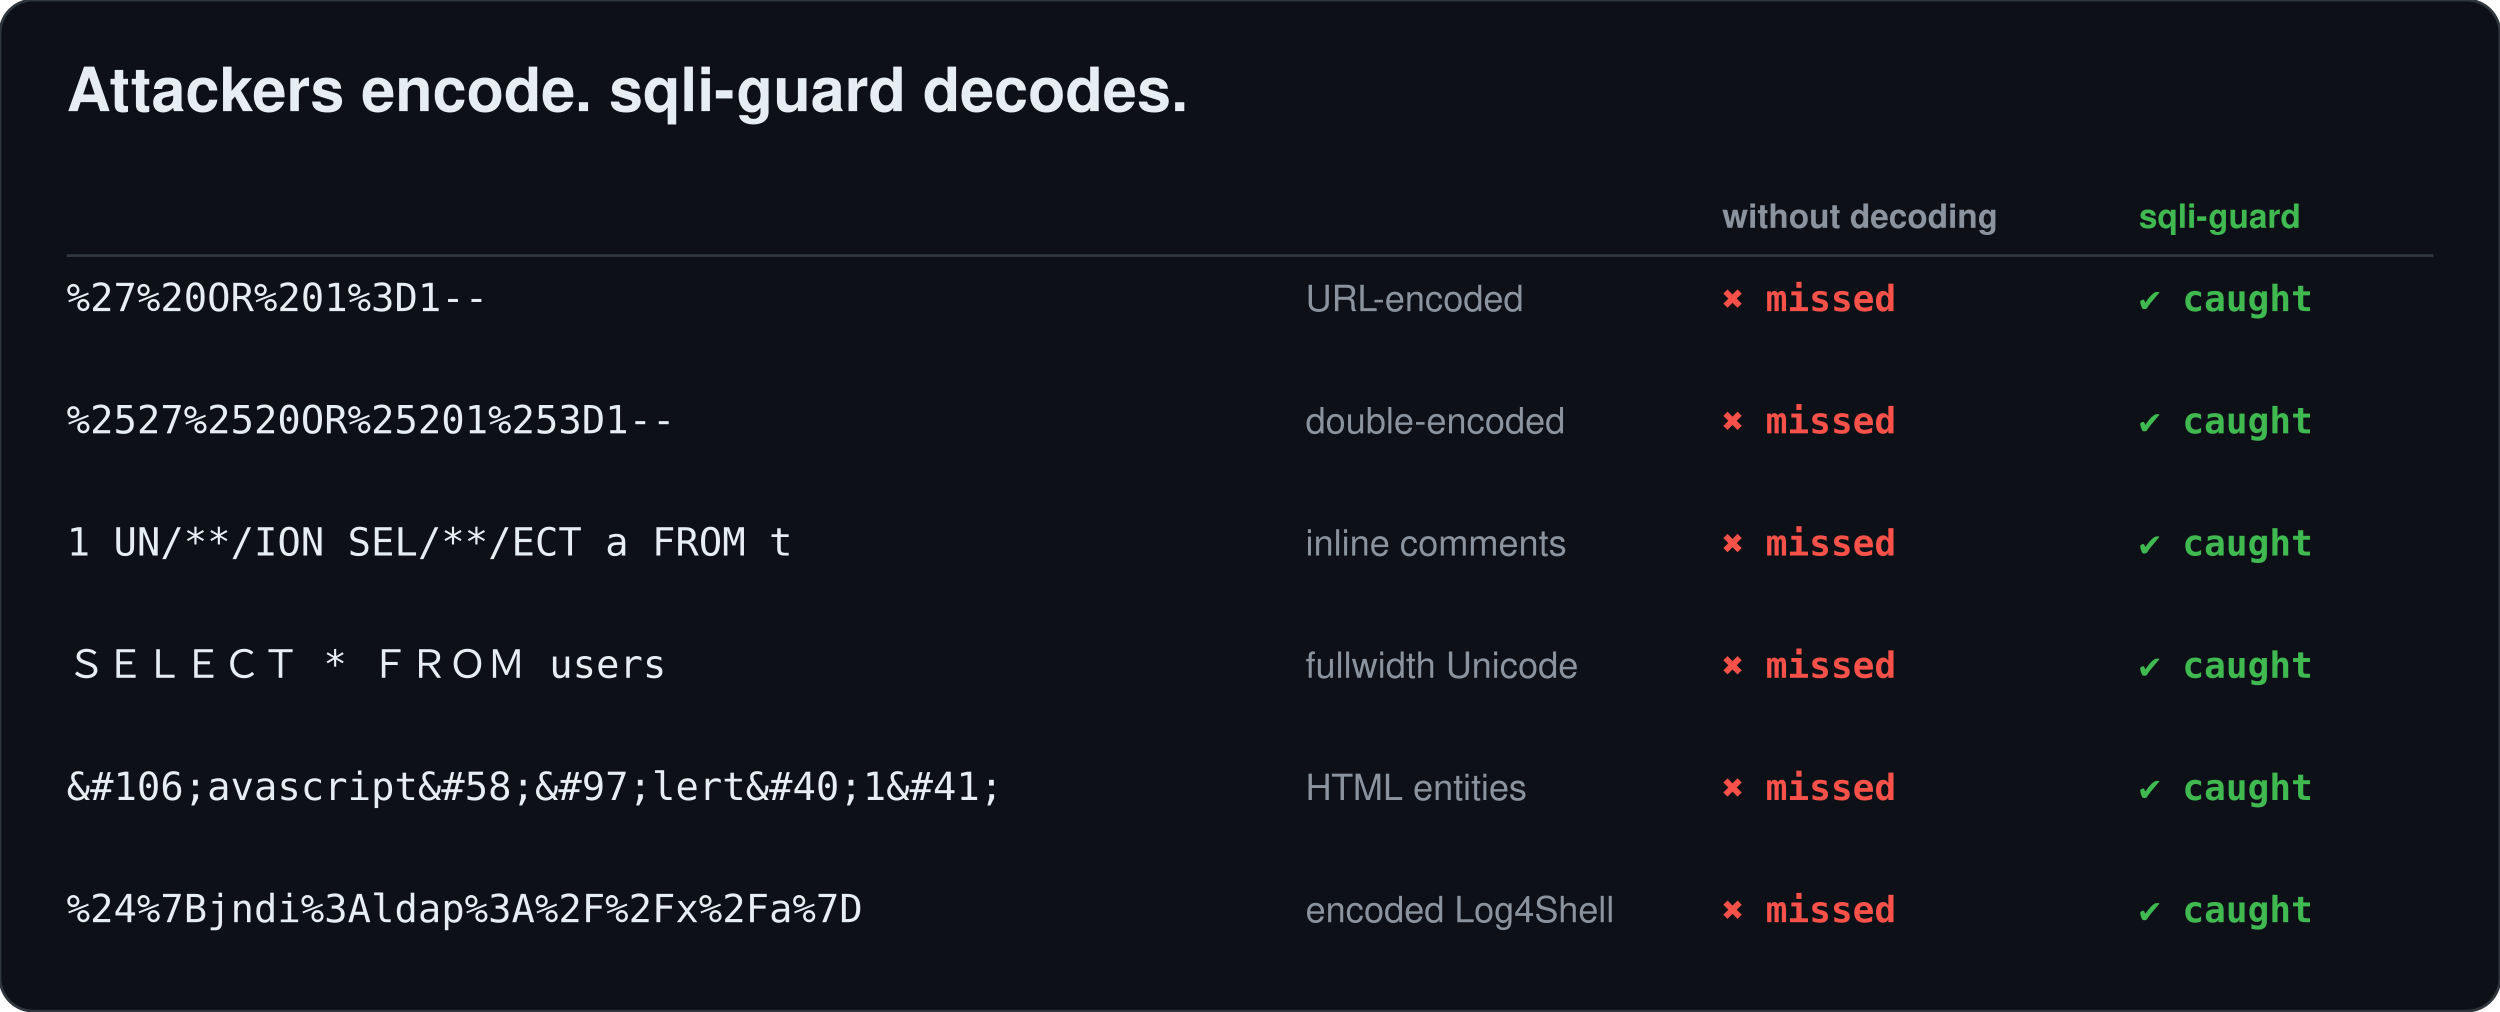
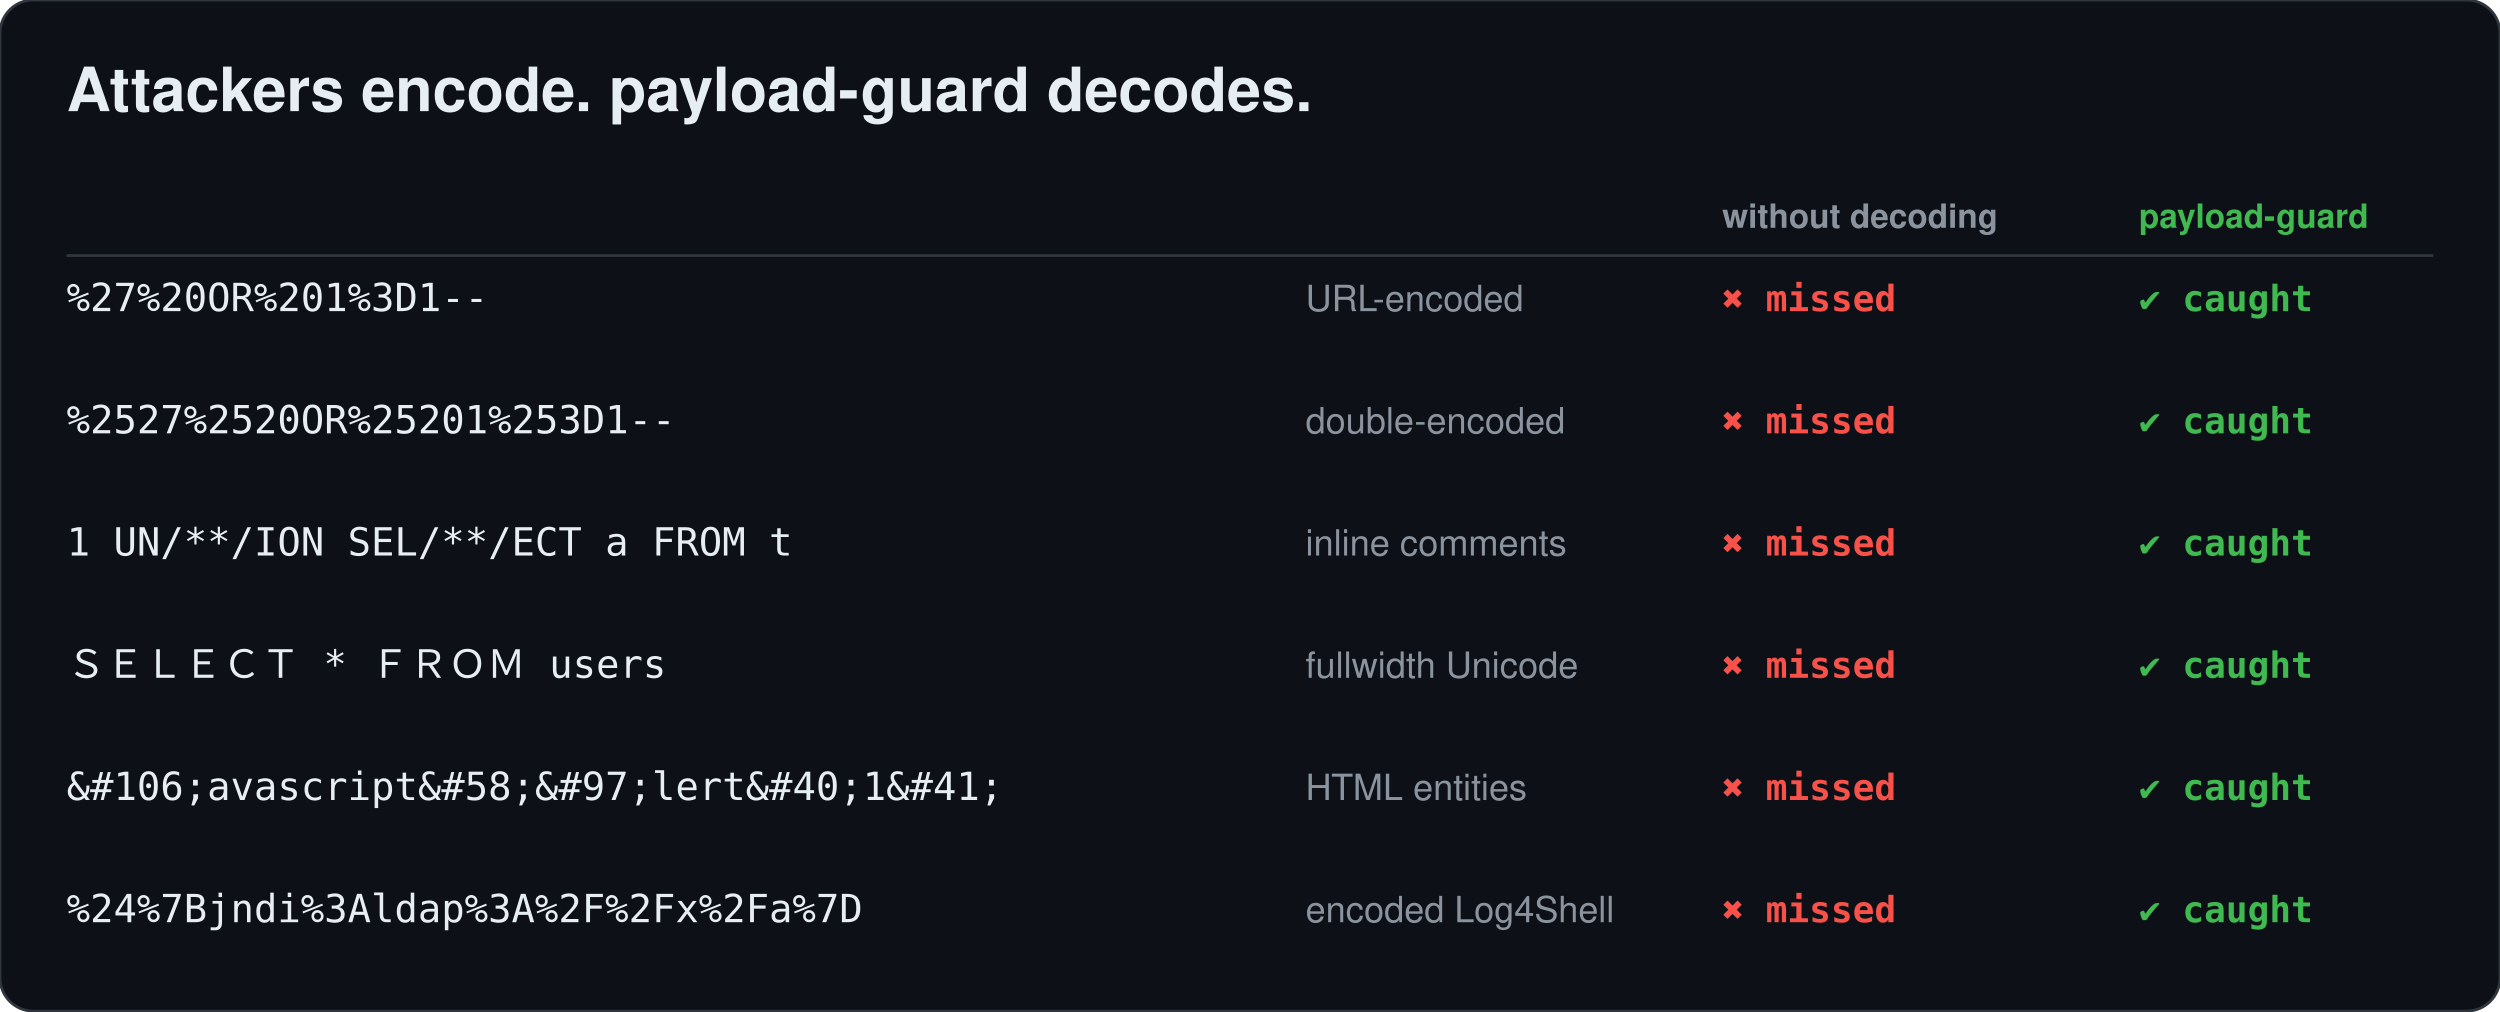
<svg xmlns="http://www.w3.org/2000/svg" width="900" height="364" viewBox="0 0 900 364" role="img" aria-label="Evasion techniques caught by decoding">
  <rect width="900" height="364" rx="12" fill="#0d1117" stroke="#30363d" />
-   <text x="24" y="40" font-family="-apple-system,BlinkMacSystemFont,'Segoe UI',Helvetica,Arial,sans-serif" font-size="22" font-weight="800" fill="#e6edf3">Attackers encode. sqli-guard decodes.</text>
+   <text x="24" y="40" font-family="-apple-system,BlinkMacSystemFont,'Segoe UI',Helvetica,Arial,sans-serif" font-size="22" font-weight="800" fill="#e6edf3">Attackers encode. payload-guard decodes.</text>
  <text x="620" y="82" font-family="-apple-system,BlinkMacSystemFont,'Segoe UI',Helvetica,Arial,sans-serif" font-size="12" font-weight="700" fill="#8b949e">without decoding</text>
-   <text x="770" y="82" font-family="-apple-system,BlinkMacSystemFont,'Segoe UI',Helvetica,Arial,sans-serif" font-size="12" font-weight="700" fill="#3fb950">sqli-guard</text>
+   <text x="770" y="82" font-family="-apple-system,BlinkMacSystemFont,'Segoe UI',Helvetica,Arial,sans-serif" font-size="12" font-weight="700" fill="#3fb950">payload-guard</text>
  <path d="M24 92H876" stroke="#30363d" />
  <text x="24" y="112" font-family="ui-monospace,SFMono-Regular,Menlo,Consolas,monospace" font-size="14" fill="#e6edf3">%27%20OR%201%3D1--</text>
  <text x="470" y="112" font-family="-apple-system,BlinkMacSystemFont,'Segoe UI',Helvetica,Arial,sans-serif" font-size="13" fill="#8b949e">URL-encoded</text>
  <text x="620" y="112" font-family="ui-monospace,SFMono-Regular,Menlo,Consolas,monospace" font-size="13" font-weight="700" fill="#f85149">✖ missed</text>
  <text x="770" y="112" font-family="ui-monospace,SFMono-Regular,Menlo,Consolas,monospace" font-size="13" font-weight="700" fill="#3fb950">✔ caught</text>
  <text x="24" y="156" font-family="ui-monospace,SFMono-Regular,Menlo,Consolas,monospace" font-size="14" fill="#e6edf3">%2527%2520OR%25201%253D1--</text>
  <text x="470" y="156" font-family="-apple-system,BlinkMacSystemFont,'Segoe UI',Helvetica,Arial,sans-serif" font-size="13" fill="#8b949e">double-encoded</text>
  <text x="620" y="156" font-family="ui-monospace,SFMono-Regular,Menlo,Consolas,monospace" font-size="13" font-weight="700" fill="#f85149">✖ missed</text>
  <text x="770" y="156" font-family="ui-monospace,SFMono-Regular,Menlo,Consolas,monospace" font-size="13" font-weight="700" fill="#3fb950">✔ caught</text>
  <text x="24" y="200" font-family="ui-monospace,SFMono-Regular,Menlo,Consolas,monospace" font-size="14" fill="#e6edf3">1 UN/**/ION SEL/**/ECT a FROM t</text>
  <text x="470" y="200" font-family="-apple-system,BlinkMacSystemFont,'Segoe UI',Helvetica,Arial,sans-serif" font-size="13" fill="#8b949e">inline comments</text>
  <text x="620" y="200" font-family="ui-monospace,SFMono-Regular,Menlo,Consolas,monospace" font-size="13" font-weight="700" fill="#f85149">✖ missed</text>
  <text x="770" y="200" font-family="ui-monospace,SFMono-Regular,Menlo,Consolas,monospace" font-size="13" font-weight="700" fill="#3fb950">✔ caught</text>
  <text x="24" y="244" font-family="ui-monospace,SFMono-Regular,Menlo,Consolas,monospace" font-size="14" fill="#e6edf3">ＳＥＬＥＣＴ * ＦＲＯＭ users</text>
  <text x="470" y="244" font-family="-apple-system,BlinkMacSystemFont,'Segoe UI',Helvetica,Arial,sans-serif" font-size="13" fill="#8b949e">fullwidth Unicode</text>
  <text x="620" y="244" font-family="ui-monospace,SFMono-Regular,Menlo,Consolas,monospace" font-size="13" font-weight="700" fill="#f85149">✖ missed</text>
  <text x="770" y="244" font-family="ui-monospace,SFMono-Regular,Menlo,Consolas,monospace" font-size="13" font-weight="700" fill="#3fb950">✔ caught</text>
  <text x="24" y="288" font-family="ui-monospace,SFMono-Regular,Menlo,Consolas,monospace" font-size="14" fill="#e6edf3">&amp;#106;avascript&amp;#58;&amp;#97;lert&amp;#40;1&amp;#41;</text>
  <text x="470" y="288" font-family="-apple-system,BlinkMacSystemFont,'Segoe UI',Helvetica,Arial,sans-serif" font-size="13" fill="#8b949e">HTML entities</text>
  <text x="620" y="288" font-family="ui-monospace,SFMono-Regular,Menlo,Consolas,monospace" font-size="13" font-weight="700" fill="#f85149">✖ missed</text>
  <text x="770" y="288" font-family="ui-monospace,SFMono-Regular,Menlo,Consolas,monospace" font-size="13" font-weight="700" fill="#3fb950">✔ caught</text>
  <text x="24" y="332" font-family="ui-monospace,SFMono-Regular,Menlo,Consolas,monospace" font-size="14" fill="#e6edf3">%24%7Bjndi%3Aldap%3A%2F%2Fx%2Fa%7D</text>
  <text x="470" y="332" font-family="-apple-system,BlinkMacSystemFont,'Segoe UI',Helvetica,Arial,sans-serif" font-size="13" fill="#8b949e">encoded Log4Shell</text>
  <text x="620" y="332" font-family="ui-monospace,SFMono-Regular,Menlo,Consolas,monospace" font-size="13" font-weight="700" fill="#f85149">✖ missed</text>
  <text x="770" y="332" font-family="ui-monospace,SFMono-Regular,Menlo,Consolas,monospace" font-size="13" font-weight="700" fill="#3fb950">✔ caught</text>
</svg>
